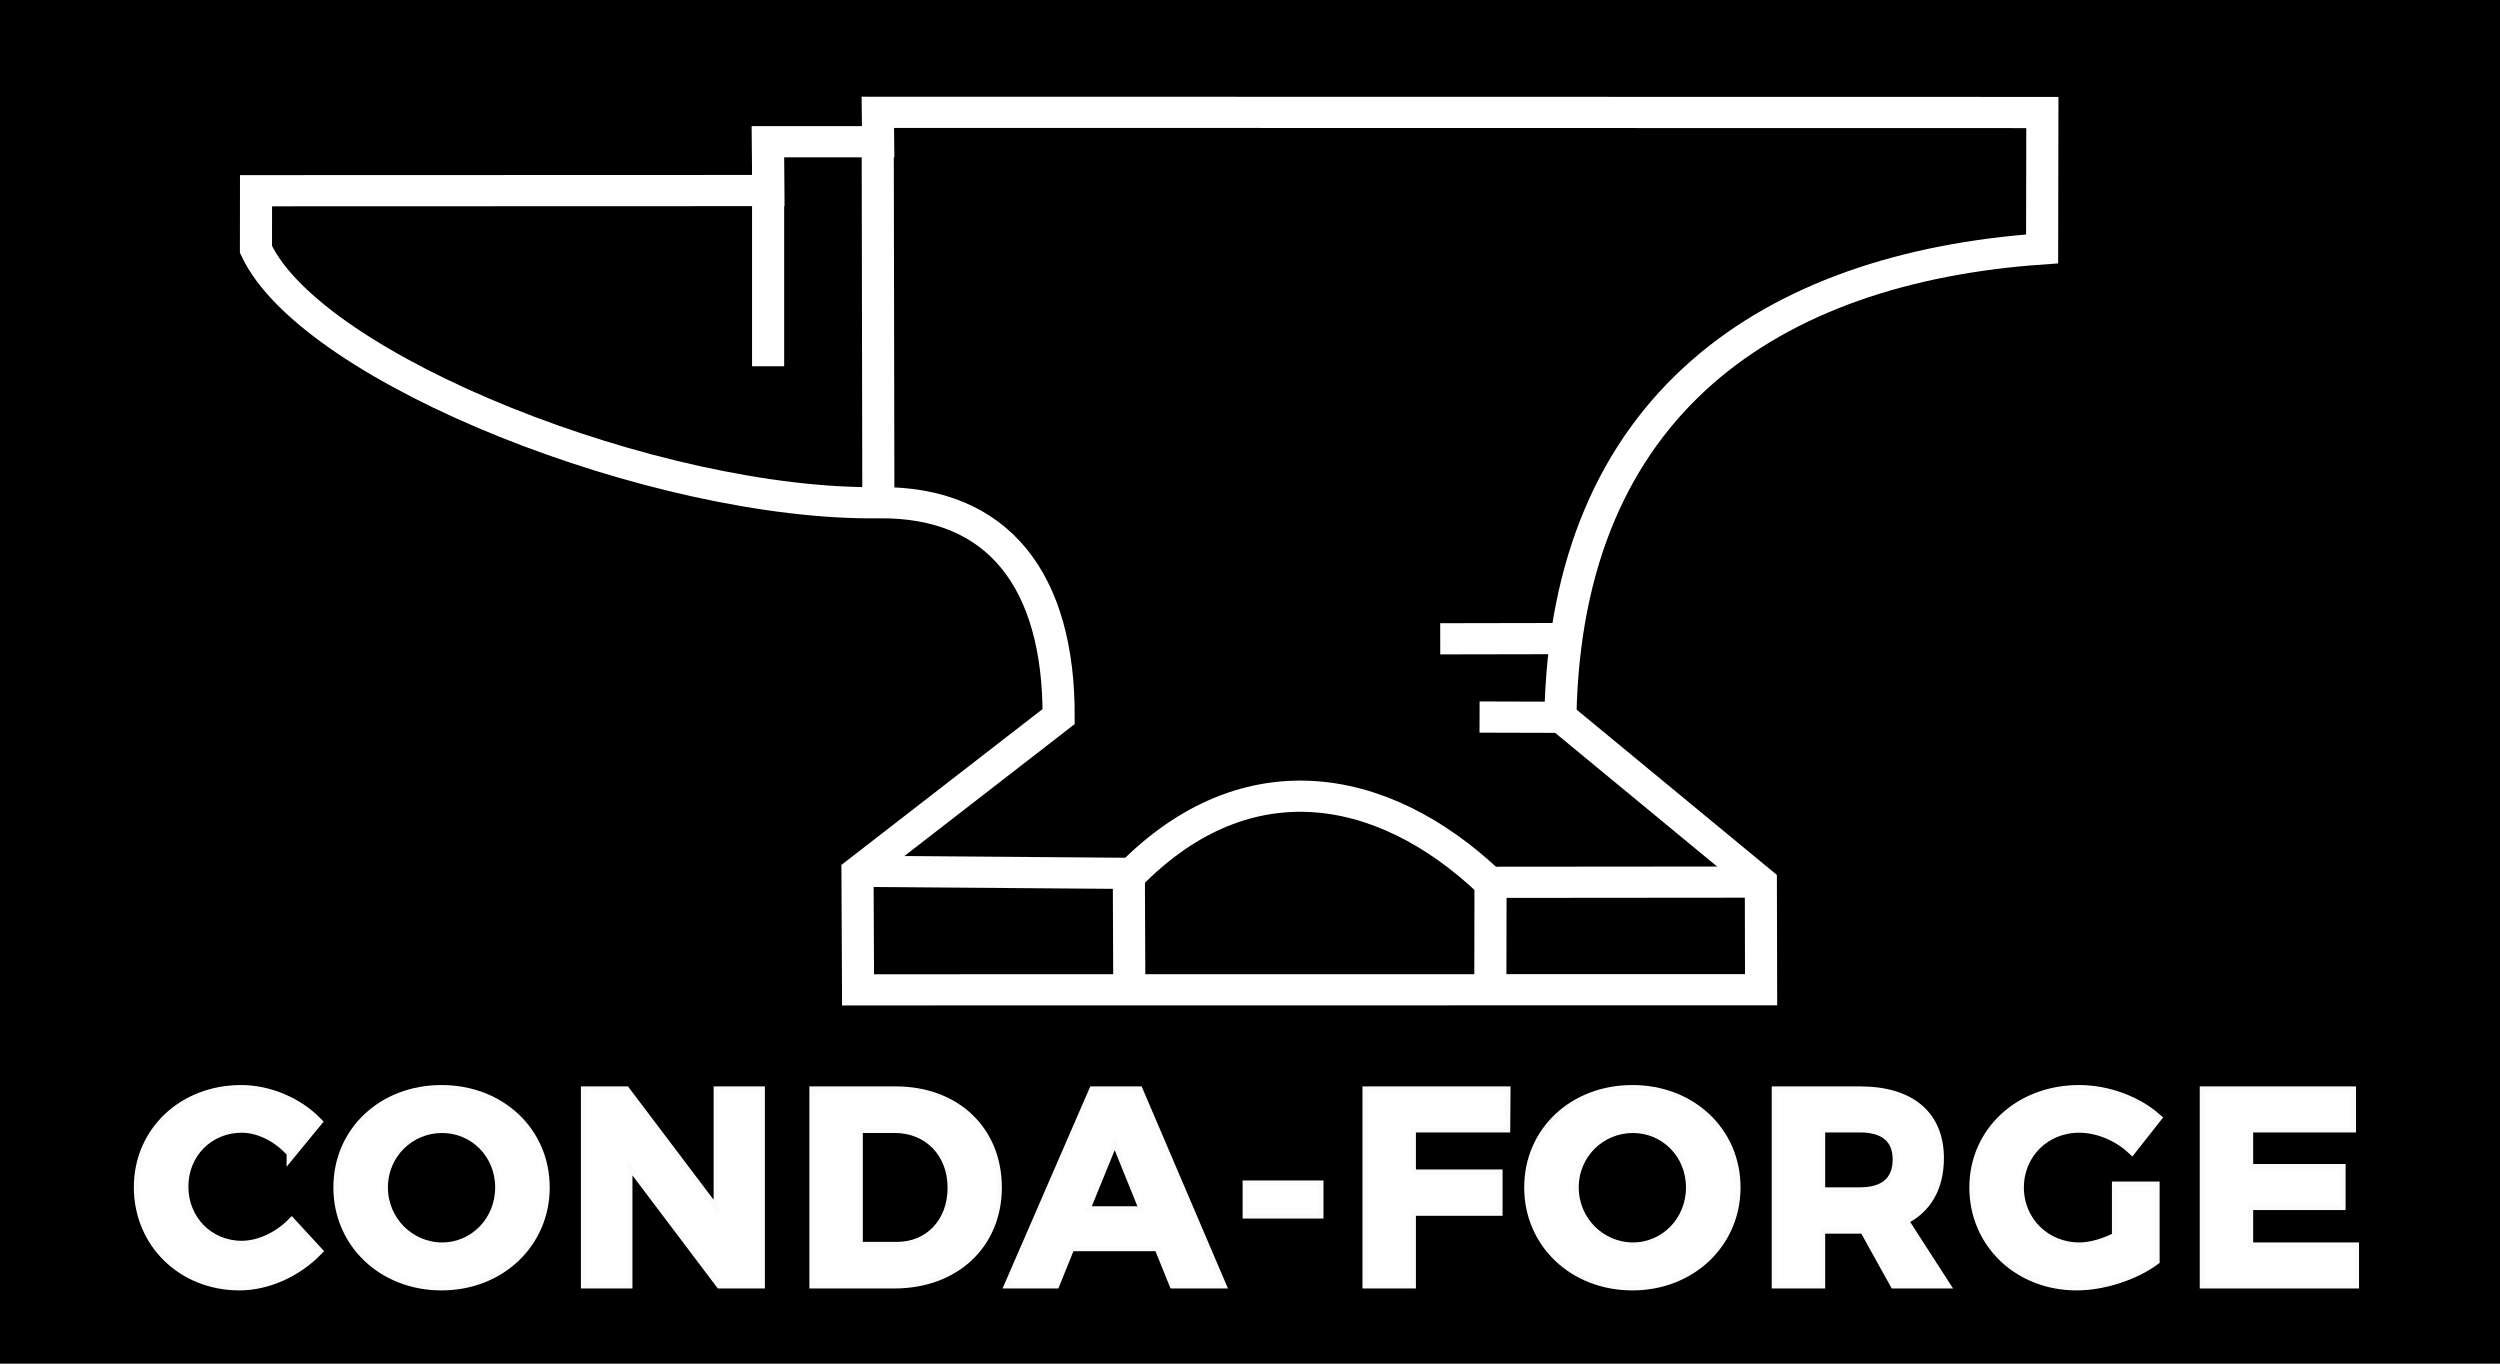
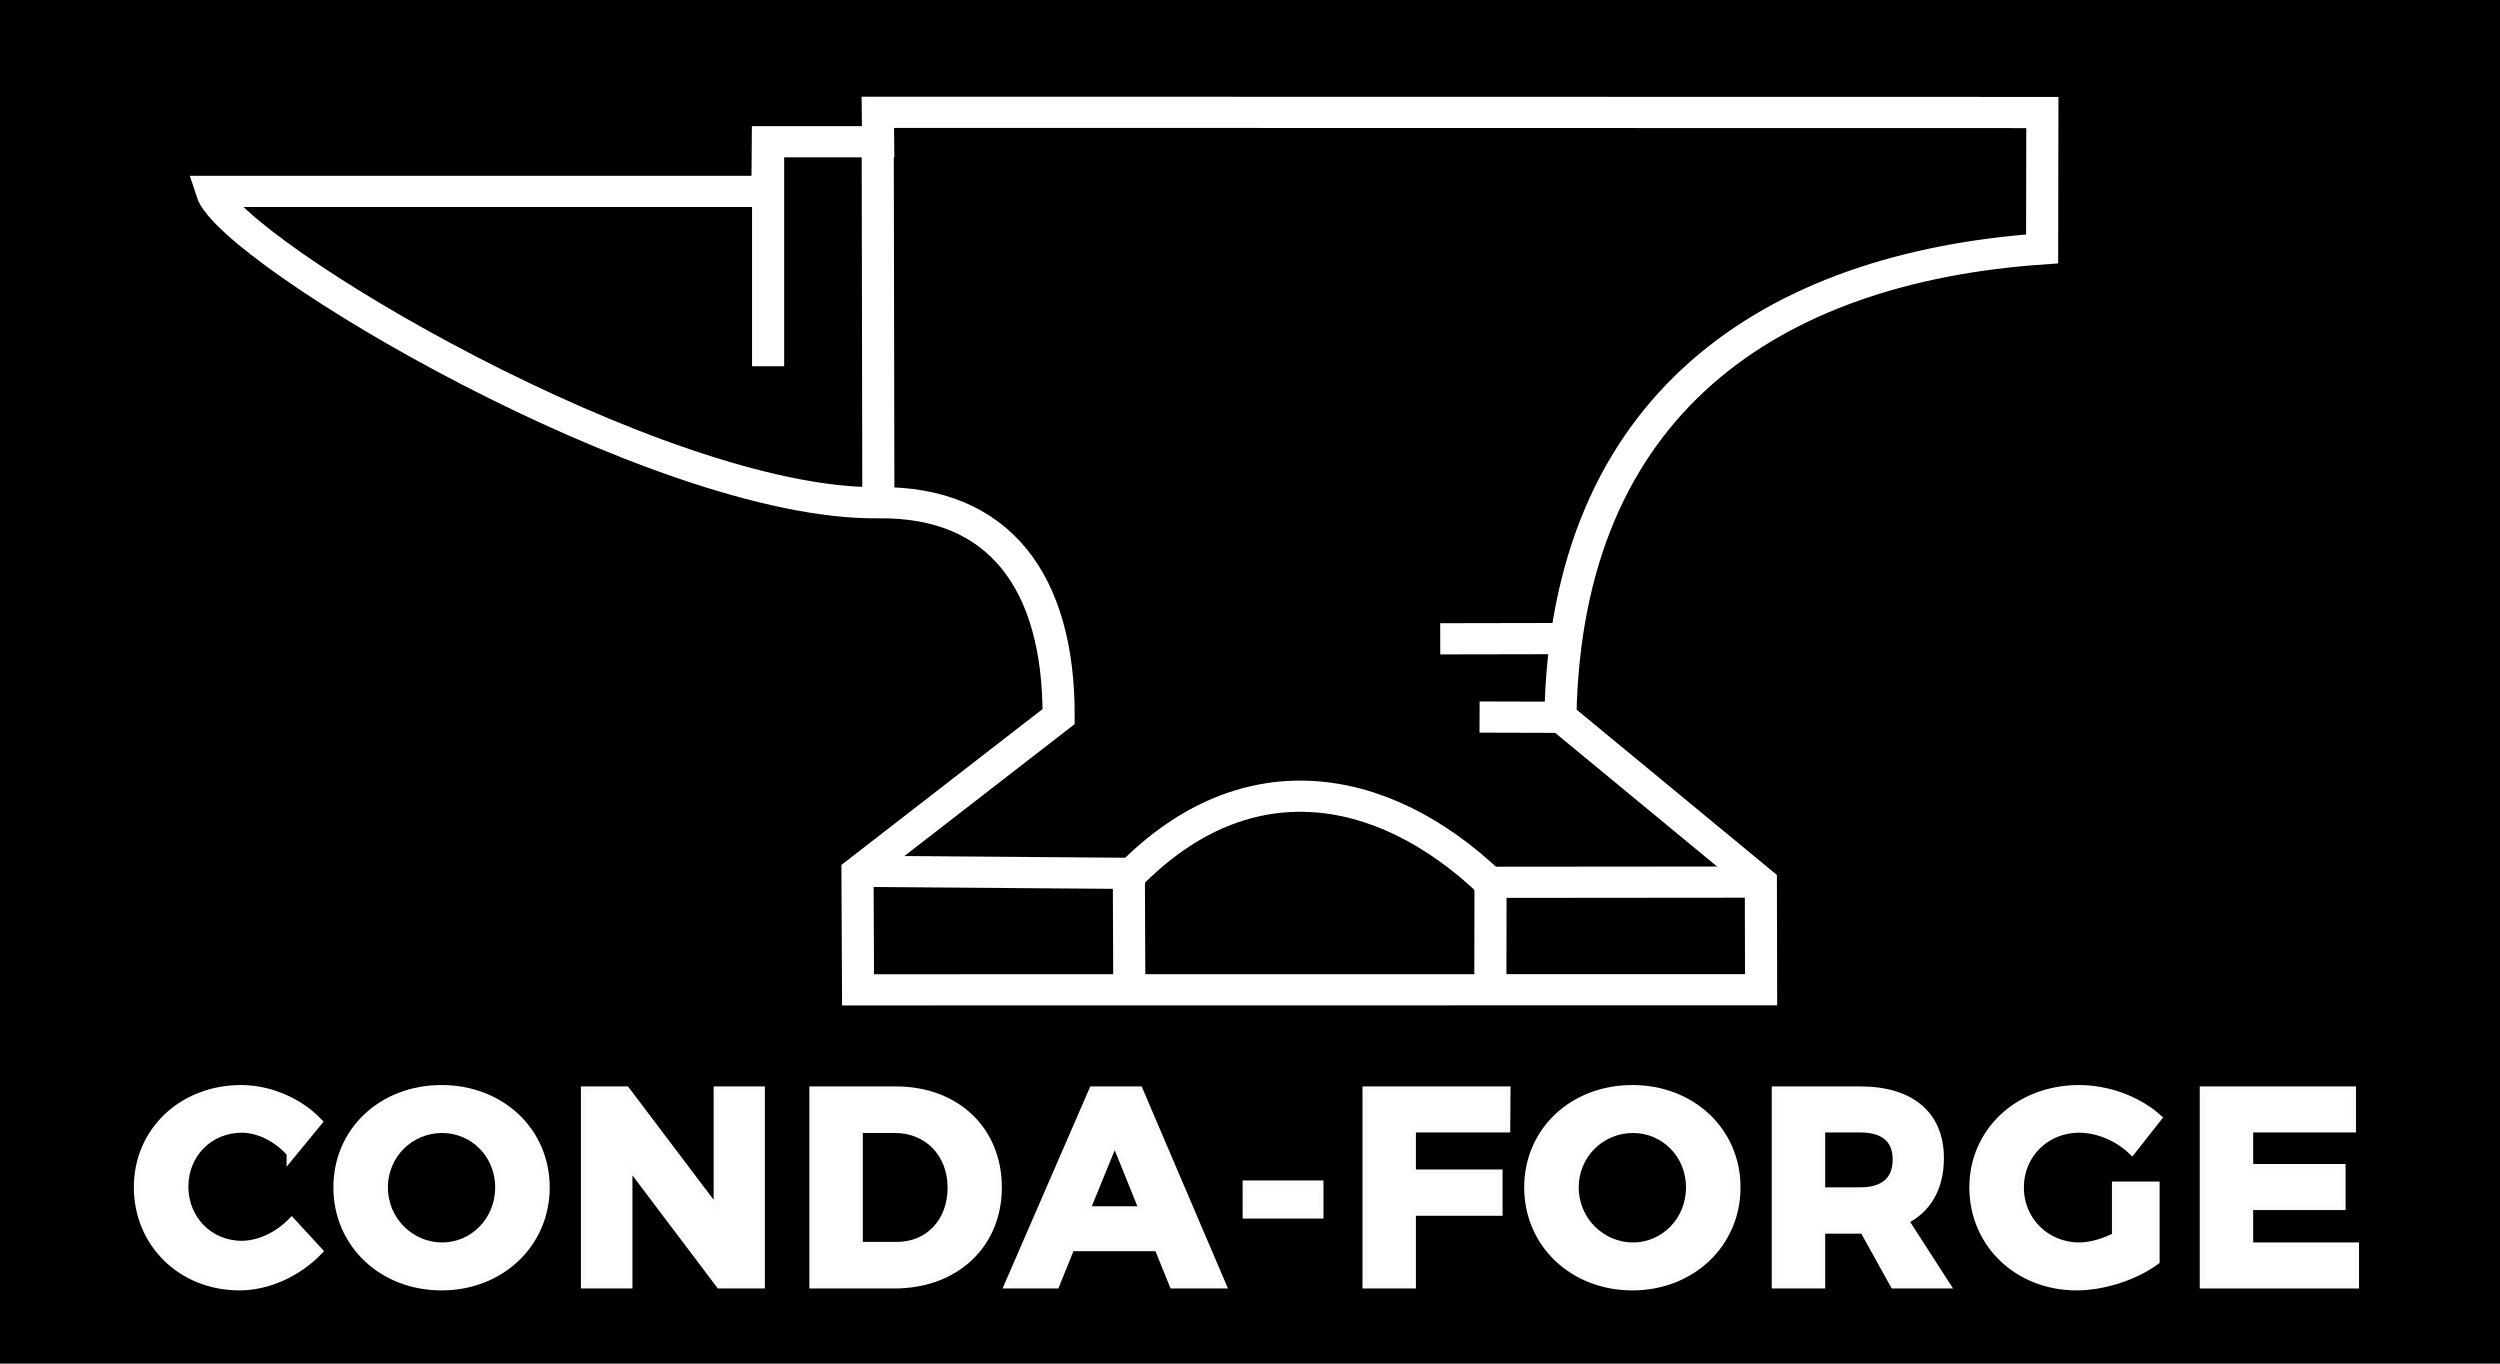
<svg xmlns="http://www.w3.org/2000/svg" width="2.75in" height="1.5in" viewBox="0 0 247.5 135" id="svg2" version="1.1">
  <defs id="defs4" />
  <g id="layer1" transform="translate(0,-917.3622)">
    <rect style="fill:#000000;fill-opacity:1;stroke:none;stroke-width:6.001;stroke-miterlimit:4;stroke-dasharray:none;stroke-opacity:1" id="rect4783" width="247.5" height="135" x="0" y="917.362" />
    <g id="g4239" style="fill:none;fill-opacity:1;stroke:#ffffff;stroke-width:16;stroke-miterlimit:4;stroke-dasharray:none;stroke-opacity:1" transform="matrix(0.1986798,0,0,0.1930021,49.36082,893.3642)">
-       <path id="path4203" d="m -120.869,222.167 -0.034,30.072 c 27.976,61.818 200.047,131.395 310.147,129.973 59.986,-0.775 90.02,40.338 89.821,109.692 l -100.227,79.928 0.274,60.246 449.978,-0.057 -0.12,-55.174 -99.885,-84.859 c 2.763,-160.398 104.76,-230.244 240.037,-239.974 l 0.119,-69.963 -580.271,-0.107 0.154,15.095 -54.972,0 0.22,25.041 z" style="fill:none;fill-opacity:1;fill-rule:evenodd;stroke:#ffffff;stroke-width:16;stroke-linecap:butt;stroke-linejoin:miter;stroke-miterlimit:4;stroke-dasharray:none;stroke-opacity:1" />
+       <path id="path4203" d="m -143.013,222.525 c 9.566,30.925 222.158,161.109 332.257,159.687 59.986,-0.775 90.02,40.338 89.821,109.692 l -100.227,79.928 0.274,60.246 449.978,-0.057 -0.12,-55.174 -99.885,-84.859 c 2.763,-160.398 104.76,-230.244 240.037,-239.974 l 0.119,-69.963 -580.271,-0.107 0.154,15.095 -54.972,0 -0.194,25.467 z" style="fill:none;fill-opacity:1;fill-rule:evenodd;stroke:#ffffff;stroke-width:16;stroke-linecap:butt;stroke-linejoin:miter;stroke-miterlimit:4;stroke-dasharray:none;stroke-opacity:1" />
      <path id="path4207" d="m 180.308,571.284 133.736,1.044 0.239,59.726" style="fill:none;fill-opacity:1;fill-rule:evenodd;stroke:#ffffff;stroke-width:16;stroke-linecap:butt;stroke-linejoin:miter;stroke-miterlimit:4;stroke-dasharray:none;stroke-opacity:1" />
      <path style="fill:none;fill-opacity:1;fill-rule:evenodd;stroke:#ffffff;stroke-width:16;stroke-linecap:butt;stroke-linejoin:miter;stroke-miterlimit:4;stroke-dasharray:none;stroke-opacity:1" d="m 628.925,576.796 -134.66,0.12 -0.085,55.104" id="path4211" />
      <path id="path4213" d="M 311.648,576.538 C 370,512.362 439.846,524.057 494.022,577.189" style="fill:none;fill-opacity:1;fill-rule:evenodd;stroke:#ffffff;stroke-width:16;stroke-linecap:butt;stroke-linejoin:miter;stroke-miterlimit:4;stroke-dasharray:none;stroke-opacity:1" />
      <path id="path4215" d="m 134.299,202.362 0,109.846" style="fill:none;fill-opacity:1;fill-rule:evenodd;stroke:#ffffff;stroke-width:16;stroke-linecap:butt;stroke-linejoin:miter;stroke-miterlimit:4;stroke-dasharray:none;stroke-opacity:1" />
      <path style="fill:none;fill-opacity:1;fill-rule:evenodd;stroke:#ffffff;stroke-width:16;stroke-linecap:butt;stroke-linejoin:miter;stroke-miterlimit:4;stroke-dasharray:none;stroke-opacity:1" d="m 188.924,202.362 0.308,179.522" id="path4217" />
      <path id="path4219" d="m 534.228,451.892 -65.021,0.123" style="fill:none;fill-opacity:1;fill-rule:evenodd;stroke:#ffffff;stroke-width:16;stroke-linecap:butt;stroke-linejoin:miter;stroke-miterlimit:4;stroke-dasharray:none;stroke-opacity:1" />
      <path style="fill:none;fill-opacity:1;fill-rule:evenodd;stroke:#ffffff;stroke-width:16;stroke-linecap:butt;stroke-linejoin:miter;stroke-miterlimit:4;stroke-dasharray:none;stroke-opacity:1" d="M 529.128,492.27 488.804,492.15" id="path4221" />
    </g>
    <g transform="matrix(0.1670625,0,0,0.1670625,19.7007,843.927)" style="font-style:normal;font-variant:normal;font-weight:600;font-stretch:normal;font-size:162.5px;line-height:130%;font-family:Montserrat;-inkscape-font-specification:'Montserrat, Semi-Bold';text-align:start;letter-spacing:7.48px;word-spacing:0px;writing-mode:lr-tb;text-anchor:start;fill:#ffffff;fill-opacity:1;stroke:#ffffff;stroke-width:6;stroke-linecap:butt;stroke-linejoin:miter;stroke-miterlimit:4;stroke-dasharray:none;stroke-opacity:0.984" id="flowRoot4270">
      <path d="m 54.9,1122.601 14.95,-18.2 c -11.213,-11.537 -28.438,-18.85 -44.85,-18.85 -34.45,0 -60.612,24.7 -60.612,57.525 0,32.987 25.675,58.175 59.638,58.175 16.575,0 33.962,-7.963 45.987,-20.312 L 54.9,1164.526 c -8.125,8.125 -19.337,13.325 -29.575,13.325 -19.5,0 -34.612,-15.275 -34.612,-35.1 0,-19.825 15.113,-34.938 34.612,-34.938 10.562,0 21.775,5.85 29.575,14.787 z" style="font-style:normal;font-variant:normal;font-weight:600;font-stretch:normal;font-size:162.5px;line-height:130%;font-family:Montserrat;-inkscape-font-specification:'Montserrat, Semi-Bold';text-align:start;letter-spacing:7.48px;writing-mode:lr-tb;text-anchor:start;fill:#ffffff;fill-opacity:1;stroke:#ffffff;stroke-width:6;stroke-miterlimit:4;stroke-dasharray:none;stroke-opacity:0.984" id="path4157" />
      <path d="m 143.734,1085.551 c -34.775,0 -61.1,24.538 -61.1,57.688 0,32.987 26.325,58.013 61.1,58.013 34.775,0 61.1,-25.188 61.1,-58.013 0,-32.987 -26.325,-57.688 -61.1,-57.688 z m 0.325,22.425 c 19.012,0 34.45,15.275 34.45,35.263 0,19.988 -15.438,35.587 -34.45,35.587 -19.012,0 -35.1,-15.6 -35.1,-35.587 0,-19.988 15.925,-35.263 35.1,-35.263 z" style="font-style:normal;font-variant:normal;font-weight:600;font-stretch:normal;font-size:162.5px;line-height:130%;font-family:Montserrat;-inkscape-font-specification:'Montserrat, Semi-Bold';text-align:start;letter-spacing:7.48px;writing-mode:lr-tb;text-anchor:start;fill:#ffffff;fill-opacity:1;stroke:#ffffff;stroke-width:6;stroke-miterlimit:4;stroke-dasharray:none;stroke-opacity:0.984" id="path4159" />
      <path d="m 229.318,1086.364 0,113.75 24.538,0 0,-72.963 55.087,72.963 23.4,0 0,-113.75 -24.375,0 0,73.125 -55.25,-73.125 -23.4,0 z" style="font-style:normal;font-variant:normal;font-weight:600;font-stretch:normal;font-size:162.5px;line-height:130%;font-family:Montserrat;-inkscape-font-specification:'Montserrat, Semi-Bold';text-align:start;letter-spacing:7.48px;writing-mode:lr-tb;text-anchor:start;fill:#ffffff;fill-opacity:1;stroke:#ffffff;stroke-width:6;stroke-miterlimit:4;stroke-dasharray:none;stroke-opacity:0.984" id="path4161" />
      <path d="m 412.966,1086.364 -48.263,0 0,113.75 47.288,0 c 35.913,0 60.775,-23.4 60.775,-56.875 0,-33.638 -24.538,-56.875 -59.8,-56.875 z m 0.65,92.138 -23.238,0 0,-70.525 22.1,0 c 19.5,0 34.125,14.463 34.125,35.425 0,20.8 -13.975,35.1 -32.987,35.1 z" style="font-style:normal;font-variant:normal;font-weight:600;font-stretch:normal;font-size:162.5px;line-height:130%;font-family:Montserrat;-inkscape-font-specification:'Montserrat, Semi-Bold';text-align:start;letter-spacing:7.48px;writing-mode:lr-tb;text-anchor:start;fill:#ffffff;fill-opacity:1;stroke:#ffffff;stroke-width:6;stroke-miterlimit:4;stroke-dasharray:none;stroke-opacity:0.984" id="path4163" />
      <path d="m 577.754,1200.114 27.462,0 -48.587,-113.75 -26.488,0 -49.4,113.75 26.488,0 8.938,-22.1 52.65,0 8.938,22.1 z m -53.138,-42.737 18.038,-44.2 17.875,44.2 -35.913,0 z" style="font-style:normal;font-variant:normal;font-weight:600;font-stretch:normal;font-size:162.5px;line-height:130%;font-family:Montserrat;-inkscape-font-specification:'Montserrat, Semi-Bold';text-align:start;letter-spacing:7.48px;writing-mode:lr-tb;text-anchor:start;fill:#ffffff;fill-opacity:1;stroke:#ffffff;stroke-width:6;stroke-miterlimit:4;stroke-dasharray:none;stroke-opacity:0.984" id="path4165" />
      <path d="m 621.433,1142.101 0,16.575 41.925,0 0,-16.575 -41.925,0 z" style="font-style:normal;font-variant:normal;font-weight:600;font-stretch:normal;font-size:162.5px;line-height:130%;font-family:Montserrat;-inkscape-font-specification:'Montserrat, Semi-Bold';text-align:start;letter-spacing:7.48px;writing-mode:lr-tb;text-anchor:start;fill:#ffffff;fill-opacity:1;stroke:#ffffff;stroke-width:6;stroke-miterlimit:4;stroke-dasharray:none;stroke-opacity:0.984" id="path4167" />
      <path d="m 692.466,1086.364 0,113.75 25.675,0 0,-43.062 51.35,0 0,-21.45 -51.35,0 0,-27.95 55.9,0 0.163,-21.288 -81.737,0 z" style="font-style:normal;font-variant:normal;font-weight:600;font-stretch:normal;font-size:162.5px;line-height:130%;font-family:Montserrat;-inkscape-font-specification:'Montserrat, Semi-Bold';text-align:start;letter-spacing:7.48px;writing-mode:lr-tb;text-anchor:start;fill:#ffffff;fill-opacity:1;stroke:#ffffff;stroke-width:6;stroke-miterlimit:4;stroke-dasharray:none;stroke-opacity:0.984" id="path4169" />
      <path d="m 849.405,1085.551 c -34.775,0 -61.1,24.538 -61.1,57.688 0,32.987 26.325,58.013 61.1,58.013 34.775,0 61.1,-25.188 61.1,-58.013 0,-32.987 -26.325,-57.688 -61.1,-57.688 z m 0.325,22.425 c 19.012,0 34.45,15.275 34.45,35.263 0,19.988 -15.438,35.587 -34.45,35.587 -19.012,0 -35.1,-15.6 -35.1,-35.587 0,-19.988 15.925,-35.263 35.1,-35.263 z" style="font-style:normal;font-variant:normal;font-weight:600;font-stretch:normal;font-size:162.5px;line-height:130%;font-family:Montserrat;-inkscape-font-specification:'Montserrat, Semi-Bold';text-align:start;letter-spacing:7.48px;writing-mode:lr-tb;text-anchor:start;fill:#ffffff;fill-opacity:1;stroke:#ffffff;stroke-width:6;stroke-miterlimit:4;stroke-dasharray:none;stroke-opacity:0.984" id="path4171" />
      <path d="m 1033.952,1200.114 -24.212,-37.538 c 13.812,-6.5 21.288,-19.175 21.288,-36.725 0,-25.188 -16.9,-39.487 -46.637,-39.487 l -49.4,0 0,113.75 25.675,0 0,-32.5 23.725,0 2.438,0 18.037,32.5 29.087,0 z m -73.287,-92.463 23.725,0 c 14.137,0 22.262,6.338 22.262,19.012 0,13 -8.125,19.5 -22.262,19.5 l -23.725,0 0,-38.513 z" style="font-style:normal;font-variant:normal;font-weight:600;font-stretch:normal;font-size:162.5px;line-height:130%;font-family:Montserrat;-inkscape-font-specification:'Montserrat, Semi-Bold';text-align:start;letter-spacing:7.48px;writing-mode:lr-tb;text-anchor:start;fill:#ffffff;fill-opacity:1;stroke:#ffffff;stroke-width:6;stroke-miterlimit:4;stroke-dasharray:none;stroke-opacity:0.984" id="path4173" />
      <path d="m 1136.593,1172.651 c -7.312,3.737 -15.438,6.175 -22.262,6.175 -20.15,0 -35.913,-15.438 -35.913,-35.587 0,-19.988 15.6,-35.425 35.75,-35.425 11.05,0 22.75,4.875 31.2,12.675 l 14.463,-18.363 c -11.537,-10.075 -28.762,-16.575 -45.663,-16.575 -35.425,0 -62.075,24.863 -62.075,57.688 0,32.987 26.163,58.013 60.612,58.013 15.762,0 34.125,-6.013 46.15,-14.787 l 0,-43.712 -22.262,0 0,29.9 z" style="font-style:normal;font-variant:normal;font-weight:600;font-stretch:normal;font-size:162.5px;line-height:130%;font-family:Montserrat;-inkscape-font-specification:'Montserrat, Semi-Bold';text-align:start;letter-spacing:7.48px;writing-mode:lr-tb;text-anchor:start;fill:#ffffff;fill-opacity:1;stroke:#ffffff;stroke-width:6;stroke-miterlimit:4;stroke-dasharray:none;stroke-opacity:0.984" id="path4175" />
      <path d="m 1188.621,1086.364 0,113.75 88.4,0 0,-21.288 -62.725,0 0,-25.188 54.763,0 0,-21.288 -54.763,0 0,-24.7 60.938,0 0,-21.288 -86.612,0 z" style="font-style:normal;font-variant:normal;font-weight:600;font-stretch:normal;font-size:162.5px;line-height:130%;font-family:Montserrat;-inkscape-font-specification:'Montserrat, Semi-Bold';text-align:start;letter-spacing:7.48px;writing-mode:lr-tb;text-anchor:start;fill:#ffffff;fill-opacity:1;stroke:#ffffff;stroke-width:6;stroke-miterlimit:4;stroke-dasharray:none;stroke-opacity:0.984" id="path4177" />
    </g>
  </g>
</svg>
